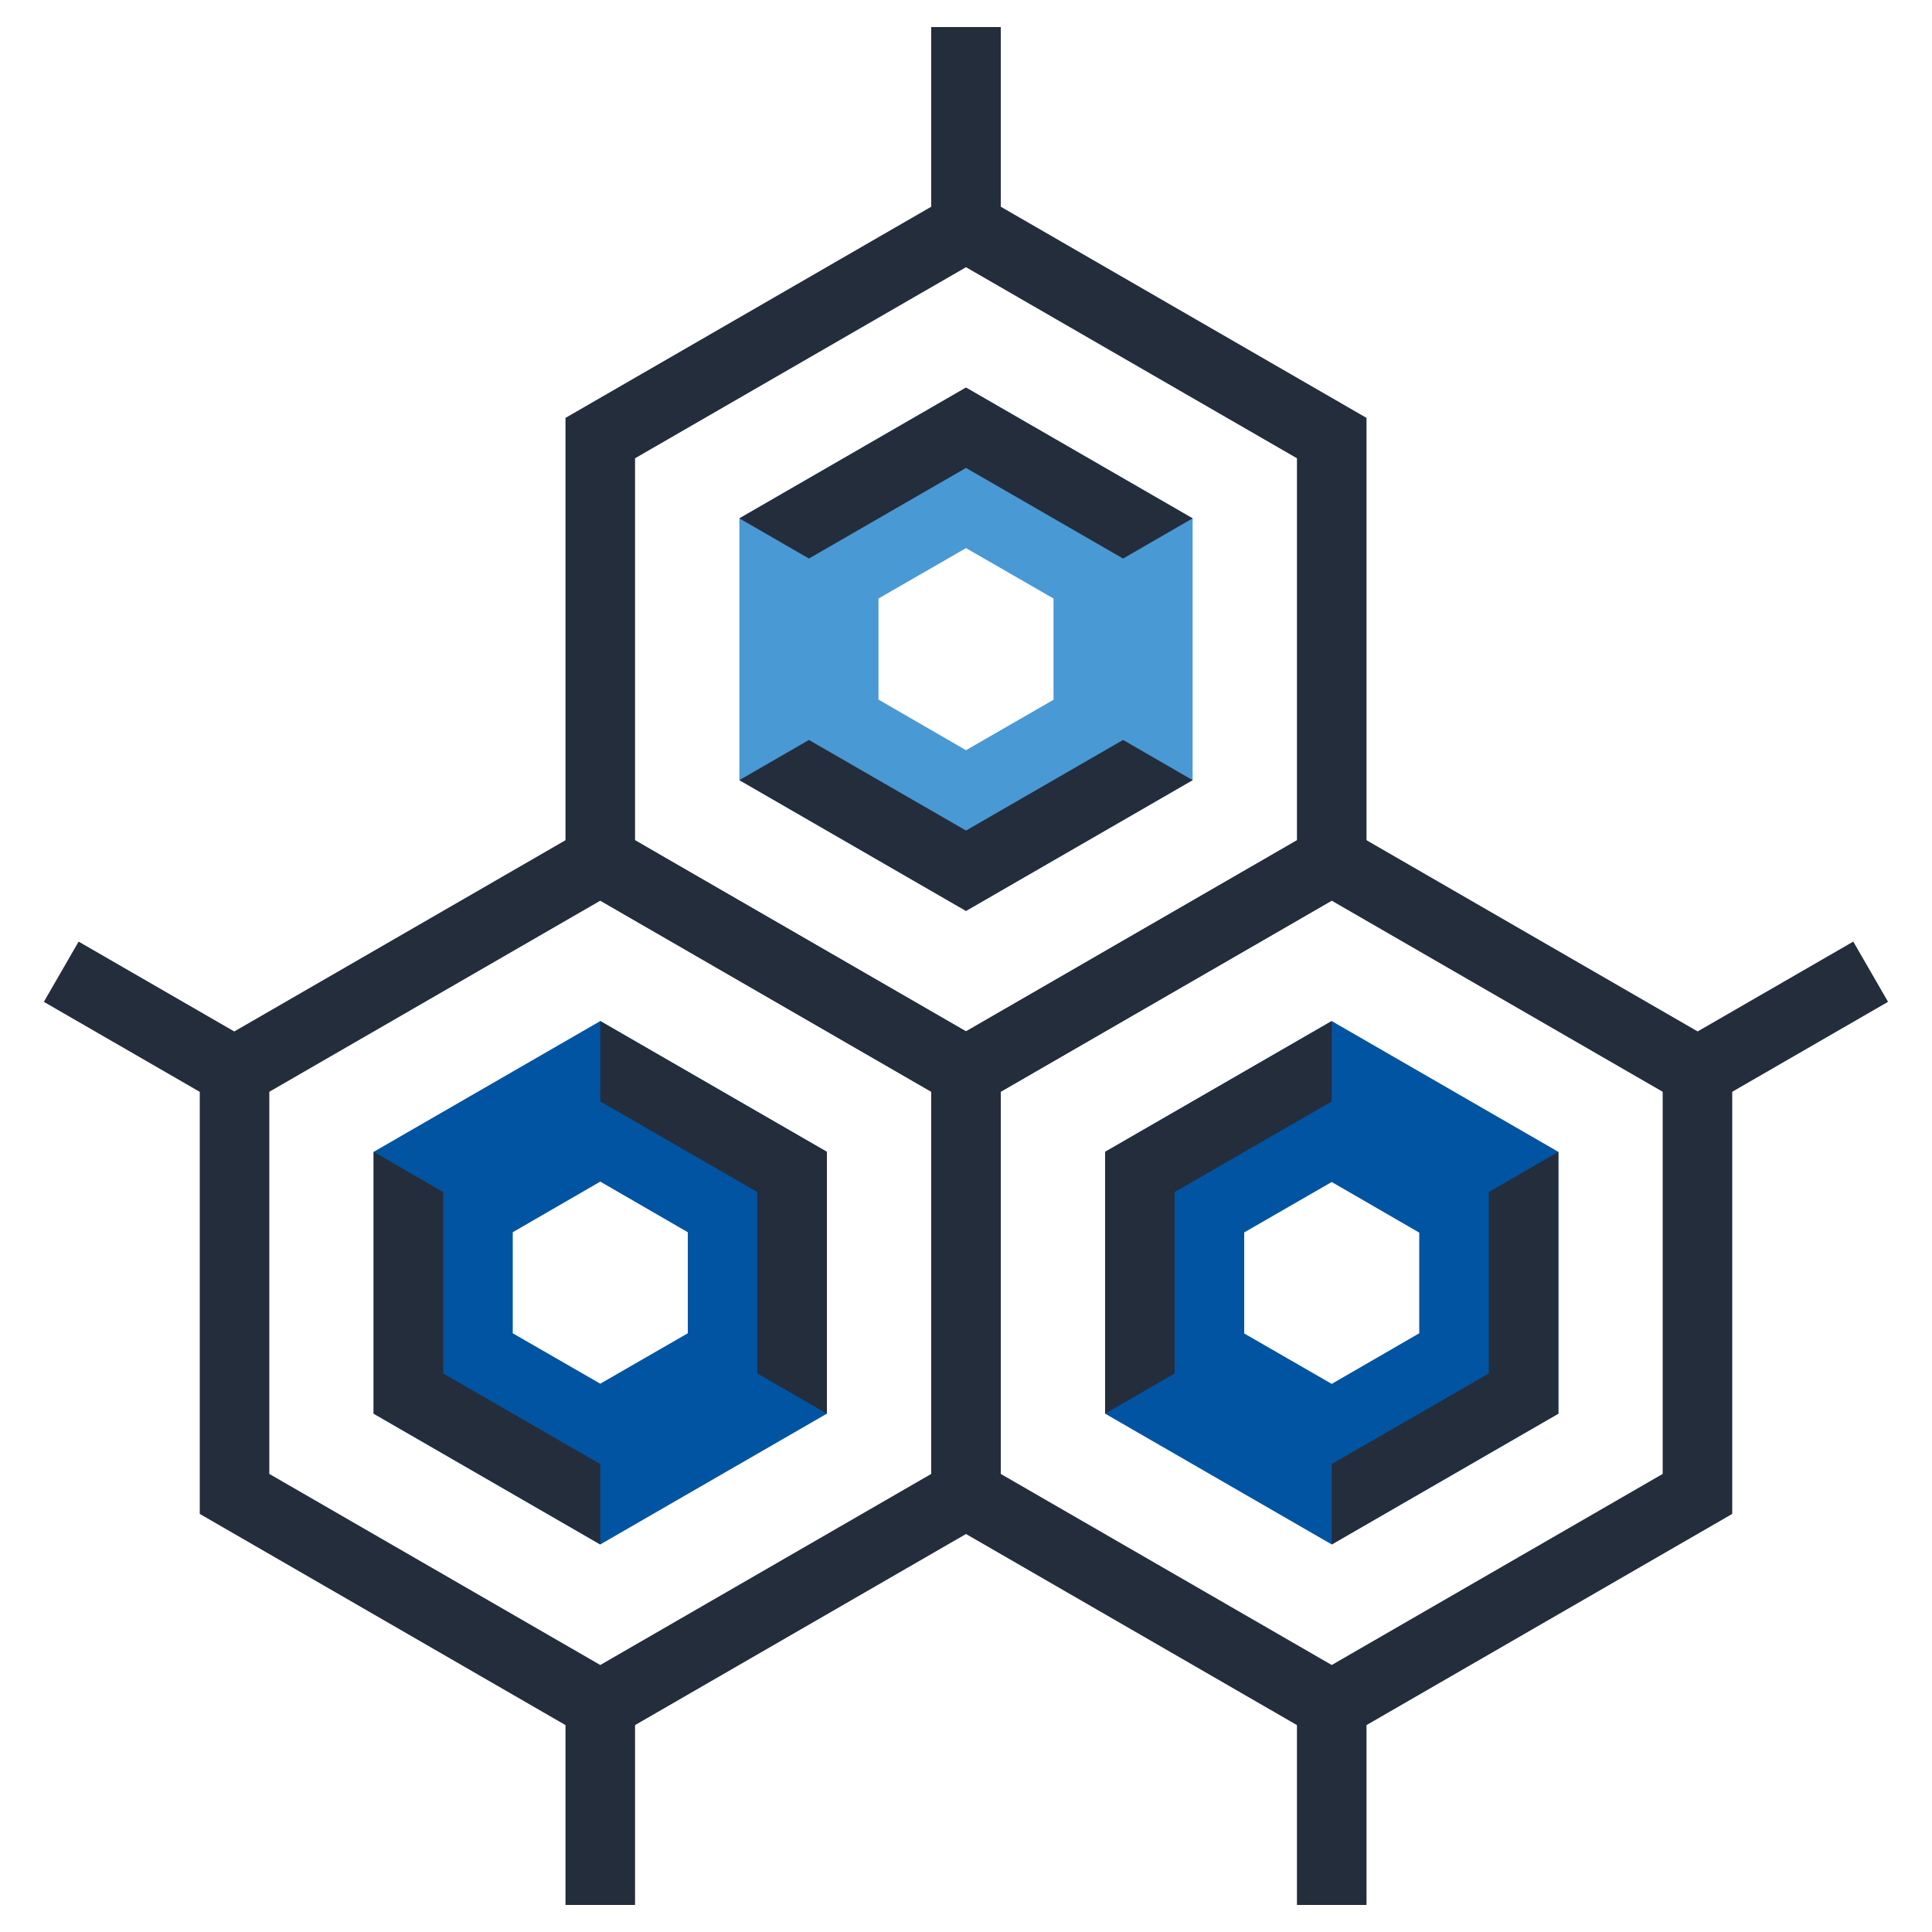
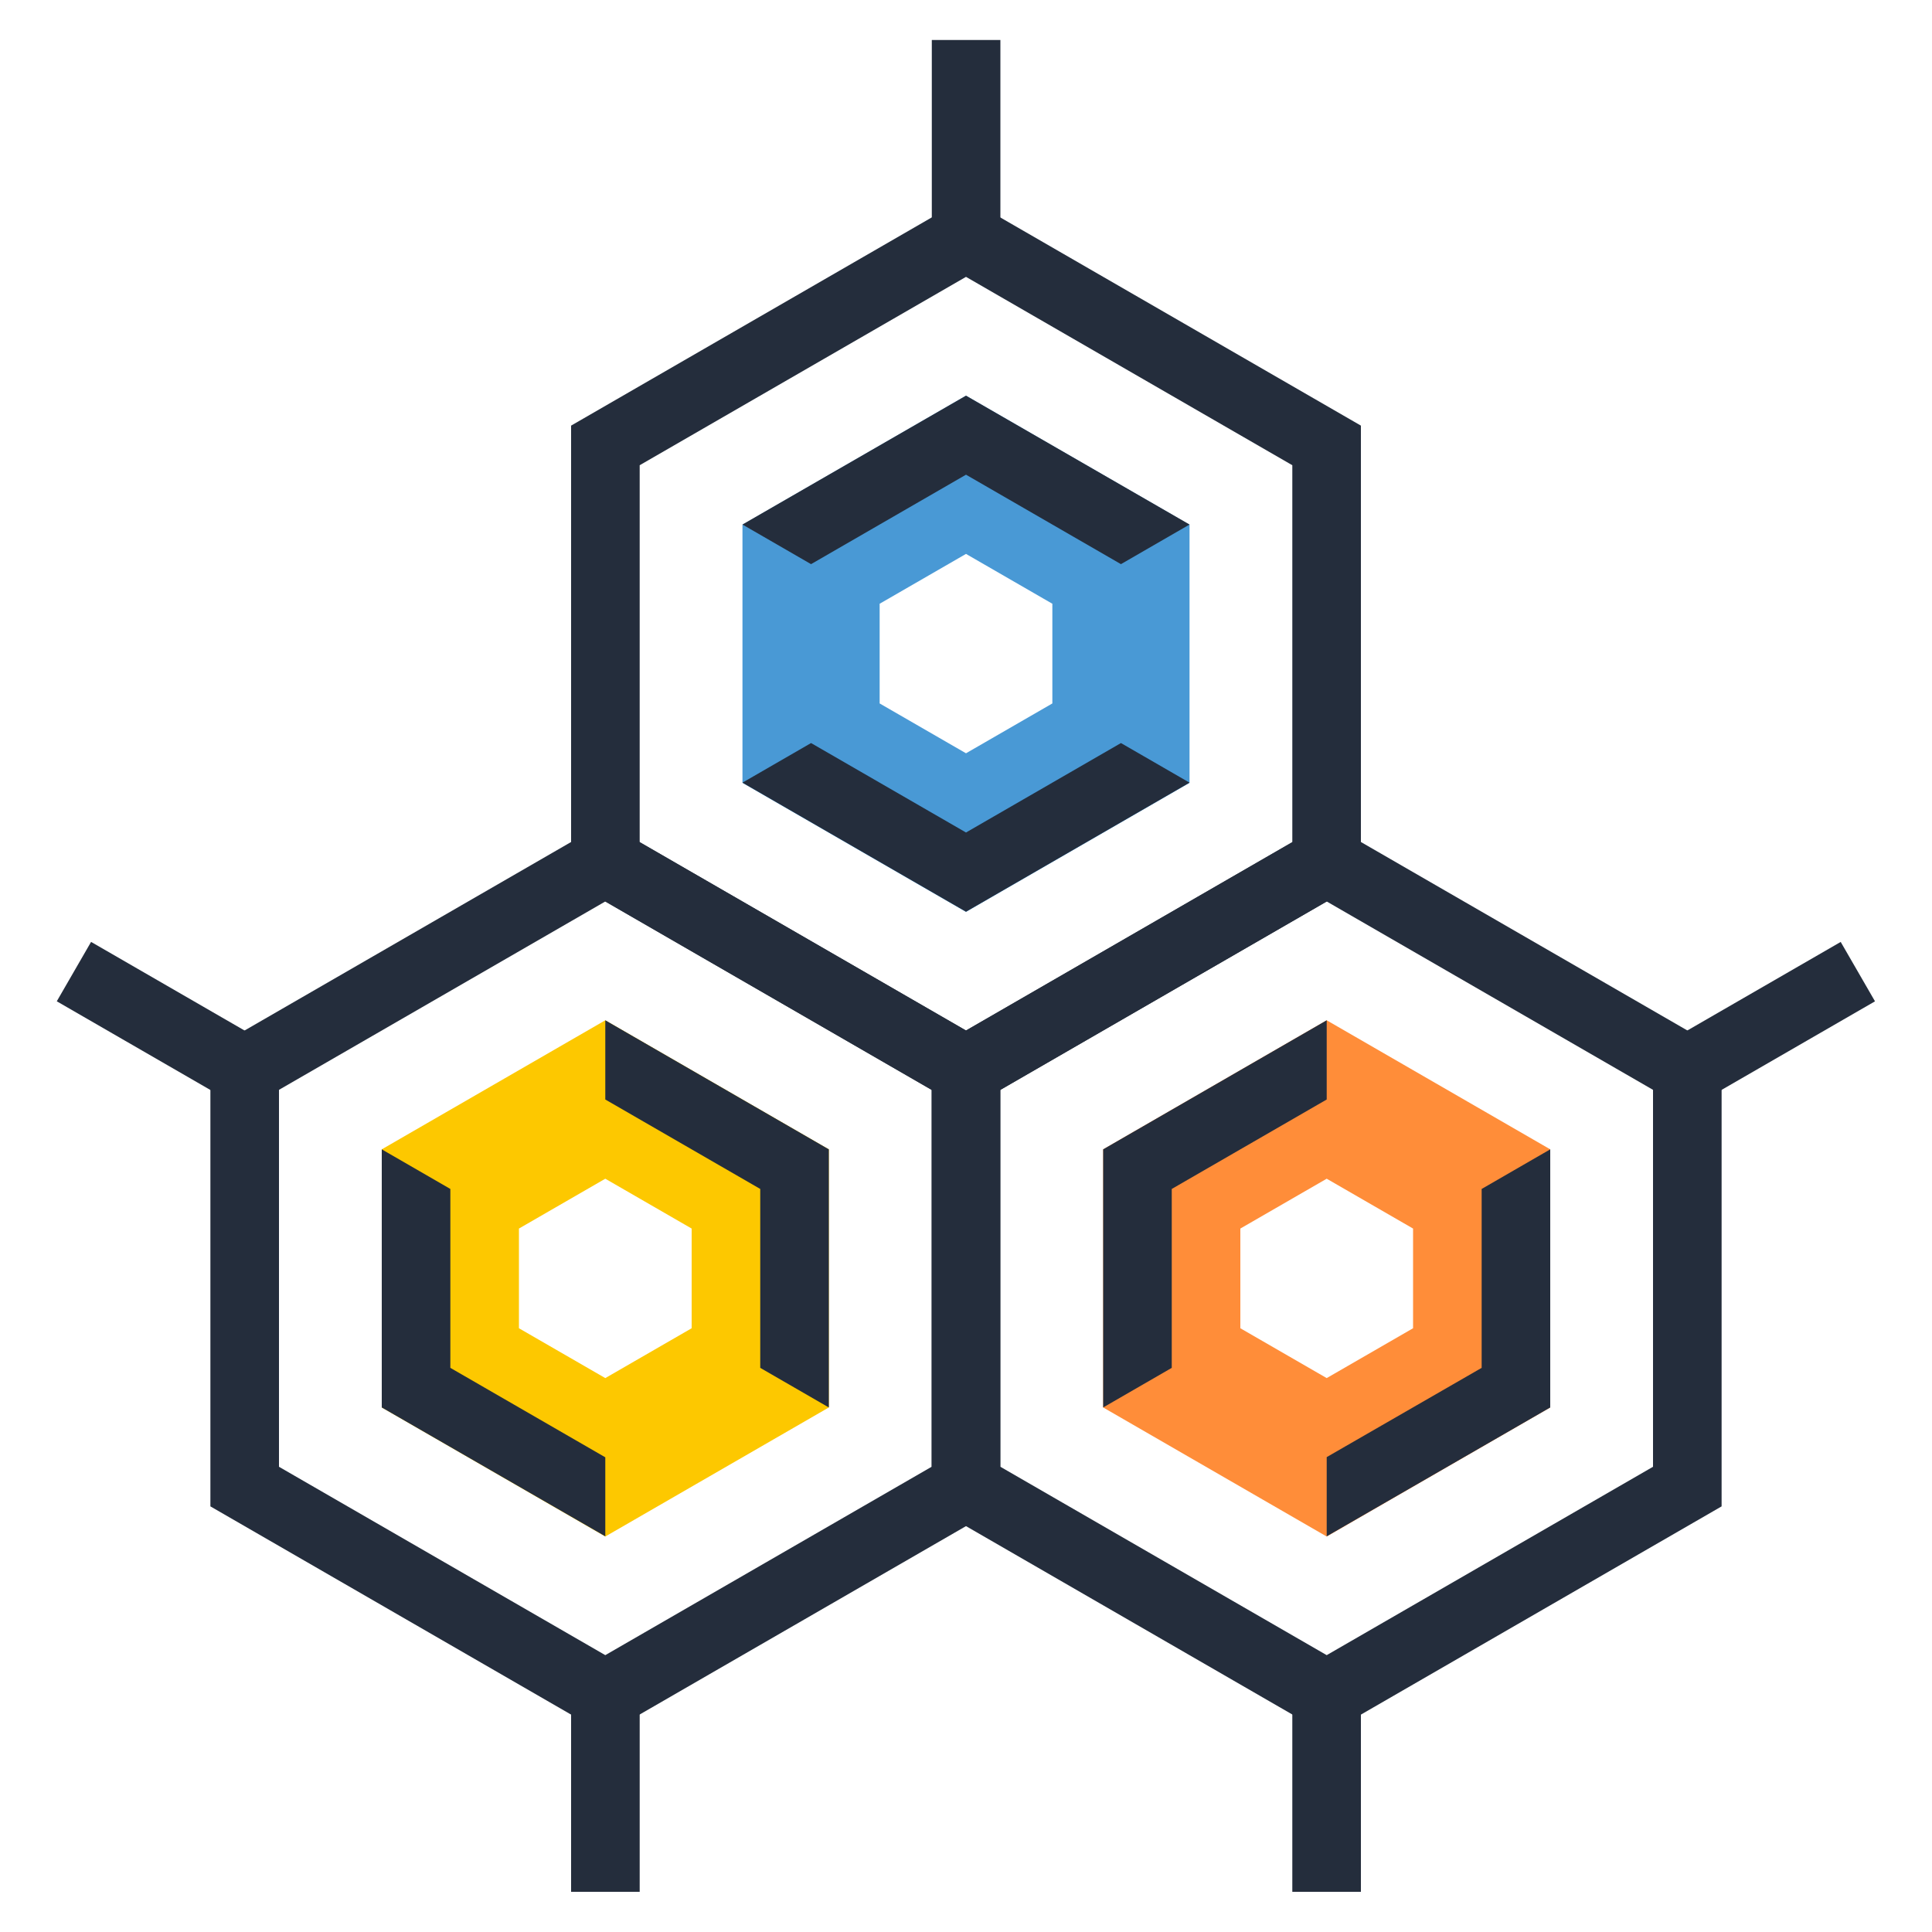
<svg xmlns="http://www.w3.org/2000/svg" id="Layer_1" version="1.1" viewBox="0 0 1000 1000">
  <defs>
    <style>
      .st0 {
        fill: #4999d5;
      }

      .st1 {
        fill: #242d3c;
      }

      .st2 {
-         fill: #0054a1;
+         fill: #fdc800;
+       }
+ 
+       .st3 {
+         fill: #ff8d39;
      }
    </style>
  </defs>
-   <path class="st0" d="M500,200.6l-117.3,67.7v135.5l117.3,67.7,117.3-67.7v-135.5l-117.3-67.7ZM545.3,362.2l-45.3,26.1-45.3-26.2v-52.3l45.3-26.1,45.3,26.1v52.3Z" />
-   <path class="st2" d="M310.7,528.5l-117.3,67.7v135.5l117.3,67.7,117.3-67.7v-135.5l-117.3-67.7ZM356,690.1l-45.3,26.1-45.3-26.1v-52.3l45.3-26.2,45.3,26.2v52.3Z" />
-   <path class="st2" d="M689.3,528.5l-117.3,67.7v135.5l117.3,67.7,117.3-67.7v-135.5l-117.3-67.7ZM734.6,690.1l-45.3,26.2-45.3-26.1v-52.3l45.3-26.1,45.3,26.2v52.3Z" />
-   <path class="st1" d="M500,575.4l-207.3-119.7v-239.4l207.3-119.7,207.3,119.7v239.4l-207.3,119.7ZM328.7,435l171.3,98.9,171.3-98.9v-197.8l-171.3-98.9-171.3,98.9v197.8Z" />
-   <path class="st1" d="M310.7,903.3l-207.3-119.7v-239.4l207.3-119.7,207.3,119.7v239.4l-207.3,119.7ZM139.4,762.9l171.3,98.9,171.3-98.9v-197.8l-171.3-98.9-171.3,98.9v197.8Z" />
-   <path class="st1" d="M689.3,903.3l-207.3-119.7v-239.4l207.3-119.7,207.3,119.7v239.4l-207.3,119.7ZM518,762.9l171.3,98.9,171.3-98.9v-197.8l-171.3-98.9-171.3,98.9v197.8Z" />
-   <rect class="st1" x="482" y="14" width="36" height="103.5" />
-   <rect class="st1" x="292.7" y="882.5" width="36" height="103.5" />
-   <rect class="st1" x="671.3" y="882.5" width="36" height="103.5" />
-   <rect class="st1" x="871.7" y="510.8" width="103.5" height="36" transform="translate(-140.7 532.6) rotate(-30)" />
-   <rect class="st1" x="58.6" y="477" width="36" height="103.5" transform="translate(-419.7 330.8) rotate(-60)" />
-   <polygon class="st1" points="500 429.9 418.7 383 382.7 403.8 500 471.5 617.3 403.8 581.3 383 500 429.9" />
-   <polygon class="st1" points="500 242.2 581.3 289.1 617.3 268.3 500 200.6 382.7 268.3 418.7 289.1 500 242.2" />
-   <polygon class="st1" points="310.7 528.5 310.7 570.1 392 617 392 710.9 428 731.7 428 596.2 310.7 528.5" />
-   <polygon class="st1" points="229.4 617 193.4 596.2 193.4 731.7 310.7 799.4 310.7 757.8 229.4 710.9 229.4 617" />
-   <polygon class="st1" points="689.3 528.5 689.3 570.1 608 617 608 710.9 572 731.7 572 596.2 689.3 528.5" />
-   <polygon class="st1" points="770.6 617 806.6 596.2 806.6 731.7 689.3 799.4 689.3 757.8 770.6 710.9 770.6 617" />
+   <path class="st0" d="M500,204.8l-115.7,66.8v133.6l115.7,66.8,115.7-66.8v-133.6l-115.7-66.8ZM544.7,364.1l-44.7,25.8-44.7-25.8v-51.6l44.7-25.8,44.7,25.8v51.6Z" />
+   <path class="st2" d="M313.3,528.1l-115.7,66.8v133.6l115.7,66.8,115.7-66.8v-133.6l-115.7-66.8ZM358,687.5l-44.7,25.8-44.7-25.8v-51.6l44.7-25.8,44.7,25.8v51.6Z" />
+   <path class="st3" d="M686.7,528.1l-115.7,66.8v133.6l115.7,66.8,115.7-66.8v-133.6l-115.7-66.8ZM731.4,687.5l-44.7,25.8-44.7-25.8v-51.6l44.7-25.8,44.7,25.8v51.6Z" />
+   <path class="st1" d="M500,574.4l-204.4-118v-236.1l204.4-118,204.4,118v236.1l-204.4,118ZM331.1,435.9l168.9,97.5,168.9-97.5v-195.1l-168.9-97.5-168.9,97.5v195.1Z" />
+   <path class="st1" d="M313.3,897.7l-204.4-118v-236.1l204.4-118,204.4,118v236.1l-204.4,118ZM144.4,759.2l168.9,97.5,168.9-97.5v-195.1l-168.9-97.5-168.9,97.5v195.1Z" />
+   <path class="st1" d="M686.7,897.7l-204.4-118v-236.1l204.4-118,204.4,118v236.1l-204.4,118ZM517.8,759.2l168.9,97.5,168.9-97.5v-195.1l-168.9-97.5-168.9,97.5v195.1Z" />
+   <rect class="st1" x="482.3" y="20.7" width="35.5" height="102" />
+   <rect class="st1" x="295.6" y="877.2" width="35.5" height="102" />
+   <rect class="st1" x="668.9" y="877.2" width="35.5" height="102" />
+   <rect class="st1" x="866.5" y="510.6" width="102" height="35.5" transform="translate(-141.3 529.6) rotate(-30)" />
+   <rect class="st1" x="64.7" y="477.4" width="35.5" height="102" transform="translate(-416.4 335.6) rotate(-60)" />
+   <polygon class="st1" points="500 430.9 419.8 384.6 384.3 405.1 500 471.9 615.7 405.1 580.2 384.6 500 430.9" />
+   <polygon class="st1" points="500 245.7 580.2 292 615.7 271.5 500 204.8 384.3 271.5 419.8 292 500 245.7" />
+   <polygon class="st1" points="313.3 528.1 313.3 569.1 393.5 615.4 393.5 708 429 728.5 429 594.9 313.3 528.1" />
+   <polygon class="st1" points="233.1 615.4 197.6 594.9 197.6 728.5 313.3 795.2 313.3 754.3 233.1 708 233.1 615.4" />
+   <polygon class="st1" points="686.7 528.1 686.7 569.1 606.5 615.4 606.5 708 571 728.5 571 594.9 686.7 528.1" />
+   <polygon class="st1" points="766.9 615.4 802.4 594.9 802.4 728.5 686.7 795.2 686.7 754.2 766.9 708 766.9 615.4" />
</svg>
